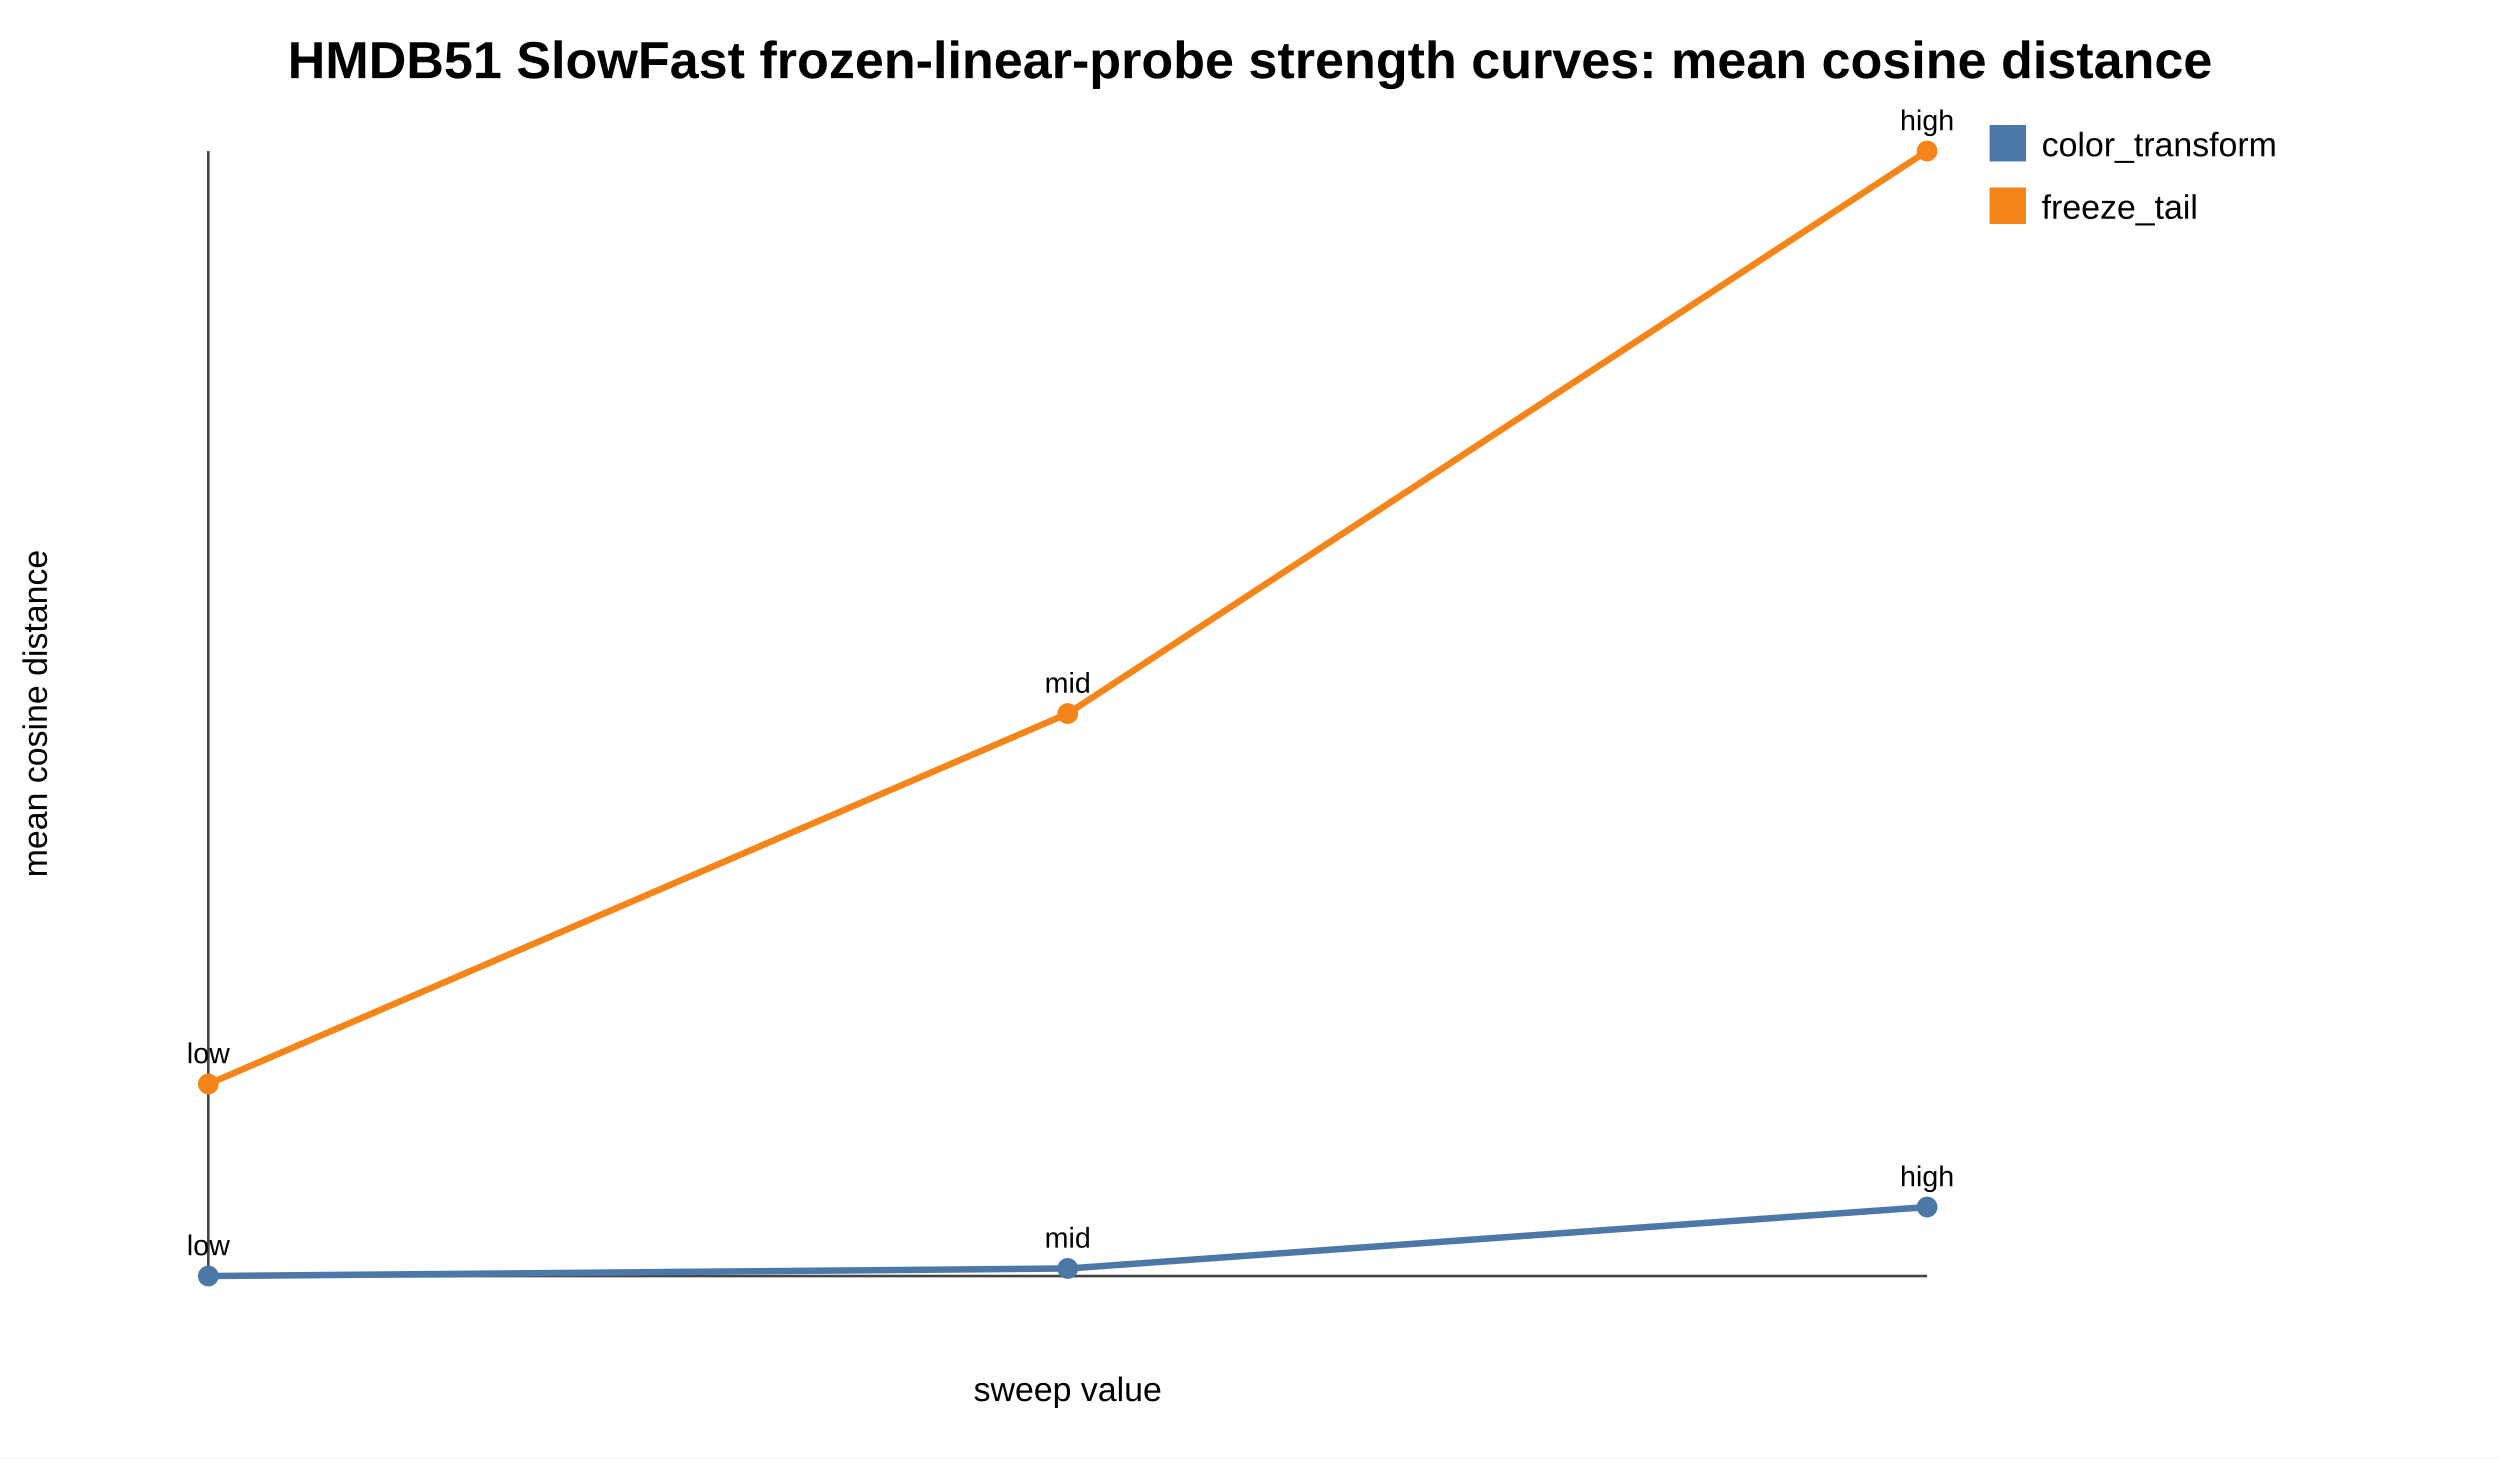
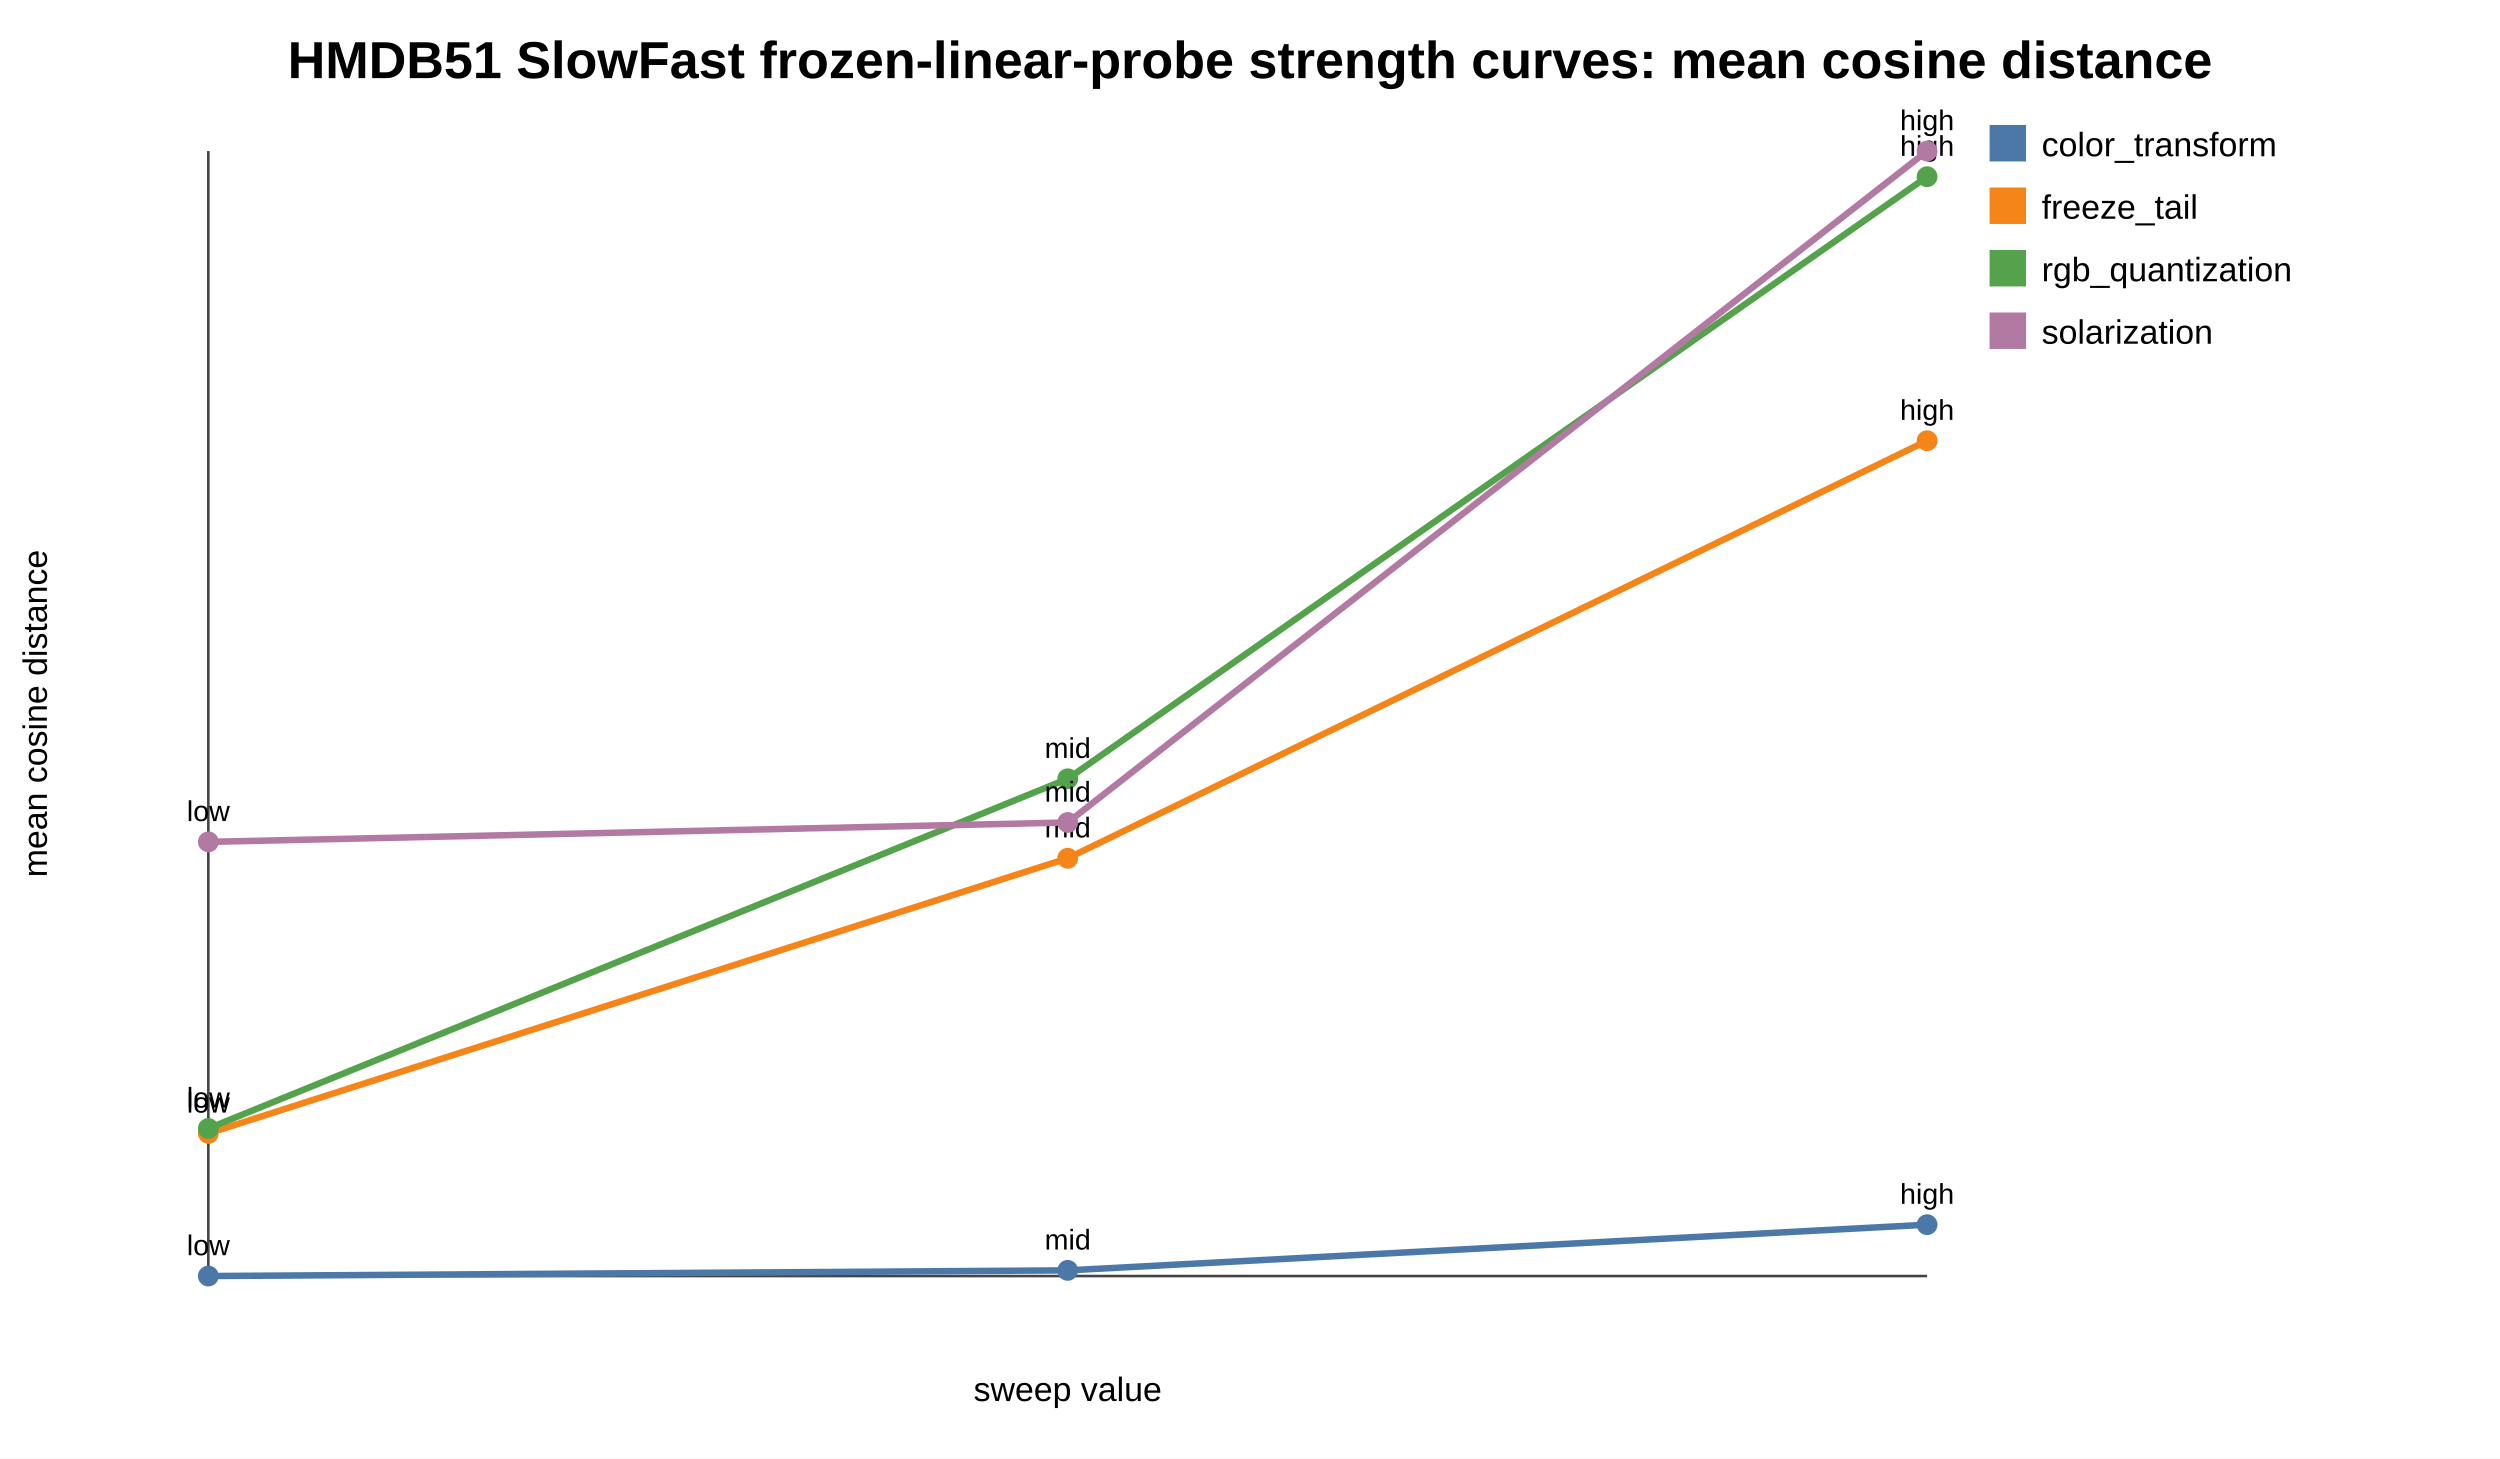
<svg xmlns="http://www.w3.org/2000/svg" width="960" height="560" viewBox="0 0 960 560">
  <rect width="100%" height="100%" fill="white" />
  <text x="480.00" y="30.00" text-anchor="middle" font-family="Arial, sans-serif" font-size="20" font-weight="700">HMDB51 SlowFast frozen-linear-probe strength curves: mean cosine distance</text>
  <line x1="80" y1="490" x2="740" y2="490" stroke="#444" stroke-width="1" />
  <line x1="80" y1="58" x2="80" y2="490" stroke="#444" stroke-width="1" />
-   <polyline points="80.00,490.00 410.00,487.10 740.00,463.50" fill="none" stroke="#4c78a8" stroke-width="2.5" />
+   <polyline points="80.00,490.00 410.00,487.82 740.00,470.27" fill="none" stroke="#4c78a8" stroke-width="2.5" />
  <circle cx="80.00" cy="490.00" r="4" fill="#4c78a8" />
  <text x="80.00" y="482.00" text-anchor="middle" font-family="Arial, sans-serif" font-size="11" font-weight="400">low</text>
-   <circle cx="410.00" cy="487.10" r="4" fill="#4c78a8" />
-   <text x="410.00" y="479.10" text-anchor="middle" font-family="Arial, sans-serif" font-size="11" font-weight="400">mid</text>
-   <circle cx="740.00" cy="463.50" r="4" fill="#4c78a8" />
-   <text x="740.00" y="455.50" text-anchor="middle" font-family="Arial, sans-serif" font-size="11" font-weight="400">high</text>
+   <circle cx="410.00" cy="487.82" r="4" fill="#4c78a8" />
+   <text x="410.00" y="479.82" text-anchor="middle" font-family="Arial, sans-serif" font-size="11" font-weight="400">mid</text>
+   <circle cx="740.00" cy="470.27" r="4" fill="#4c78a8" />
+   <text x="740.00" y="462.27" text-anchor="middle" font-family="Arial, sans-serif" font-size="11" font-weight="400">high</text>
  <rect x="764" y="48" width="14" height="14" fill="#4c78a8" />
  <text x="784.00" y="60.00" text-anchor="start" font-family="Arial, sans-serif" font-size="13" font-weight="400">color_transform</text>
-   <polyline points="80.00,416.26 410.00,274.02 740.00,58.00" fill="none" stroke="#f58518" stroke-width="2.5" />
-   <circle cx="80.00" cy="416.26" r="4" fill="#f58518" />
-   <text x="80.00" y="408.26" text-anchor="middle" font-family="Arial, sans-serif" font-size="11" font-weight="400">low</text>
-   <circle cx="410.00" cy="274.02" r="4" fill="#f58518" />
-   <text x="410.00" y="266.02" text-anchor="middle" font-family="Arial, sans-serif" font-size="11" font-weight="400">mid</text>
-   <circle cx="740.00" cy="58.00" r="4" fill="#f58518" />
-   <text x="740.00" y="50.00" text-anchor="middle" font-family="Arial, sans-serif" font-size="11" font-weight="400">high</text>
+   <polyline points="80.00,435.23 410.00,329.57 740.00,169.23" fill="none" stroke="#f58518" stroke-width="2.5" />
+   <circle cx="80.00" cy="435.23" r="4" fill="#f58518" />
+   <text x="80.00" y="427.23" text-anchor="middle" font-family="Arial, sans-serif" font-size="11" font-weight="400">low</text>
+   <circle cx="410.00" cy="329.57" r="4" fill="#f58518" />
+   <text x="410.00" y="321.57" text-anchor="middle" font-family="Arial, sans-serif" font-size="11" font-weight="400">mid</text>
+   <circle cx="740.00" cy="169.23" r="4" fill="#f58518" />
+   <text x="740.00" y="161.23" text-anchor="middle" font-family="Arial, sans-serif" font-size="11" font-weight="400">high</text>
  <rect x="764" y="72" width="14" height="14" fill="#f58518" />
  <text x="784.00" y="84.00" text-anchor="start" font-family="Arial, sans-serif" font-size="13" font-weight="400">freeze_tail</text>
+   <polyline points="80.00,433.33 410.00,299.05 740.00,67.85" fill="none" stroke="#54a24b" stroke-width="2.5" />
+   <circle cx="80.00" cy="433.33" r="4" fill="#54a24b" />
+   <text x="80.00" y="425.33" text-anchor="middle" font-family="Arial, sans-serif" font-size="11" font-weight="400">low</text>
+   <circle cx="410.00" cy="299.05" r="4" fill="#54a24b" />
+   <text x="410.00" y="291.05" text-anchor="middle" font-family="Arial, sans-serif" font-size="11" font-weight="400">mid</text>
+   <circle cx="740.00" cy="67.85" r="4" fill="#54a24b" />
+   <text x="740.00" y="59.85" text-anchor="middle" font-family="Arial, sans-serif" font-size="11" font-weight="400">high</text>
+   <rect x="764" y="96" width="14" height="14" fill="#54a24b" />
+   <text x="784.00" y="108.00" text-anchor="start" font-family="Arial, sans-serif" font-size="13" font-weight="400">rgb_quantization</text>
+   <polyline points="80.00,323.28 410.00,315.83 740.00,58.00" fill="none" stroke="#b279a2" stroke-width="2.5" />
+   <circle cx="80.00" cy="323.28" r="4" fill="#b279a2" />
+   <text x="80.00" y="315.28" text-anchor="middle" font-family="Arial, sans-serif" font-size="11" font-weight="400">low</text>
+   <circle cx="410.00" cy="315.83" r="4" fill="#b279a2" />
+   <text x="410.00" y="307.83" text-anchor="middle" font-family="Arial, sans-serif" font-size="11" font-weight="400">mid</text>
+   <circle cx="740.00" cy="58.00" r="4" fill="#b279a2" />
+   <text x="740.00" y="50.00" text-anchor="middle" font-family="Arial, sans-serif" font-size="11" font-weight="400">high</text>
+   <rect x="764" y="120" width="14" height="14" fill="#b279a2" />
+   <text x="784.00" y="132.00" text-anchor="start" font-family="Arial, sans-serif" font-size="13" font-weight="400">solarization</text>
  <text x="410.00" y="538.00" text-anchor="middle" font-family="Arial, sans-serif" font-size="13" font-weight="400">sweep value</text>
  <text x="18.00" y="274.00" text-anchor="middle" font-family="Arial, sans-serif" font-size="13" font-weight="400" transform="rotate(-90 18.00 274.00)">mean cosine distance</text>
</svg>
